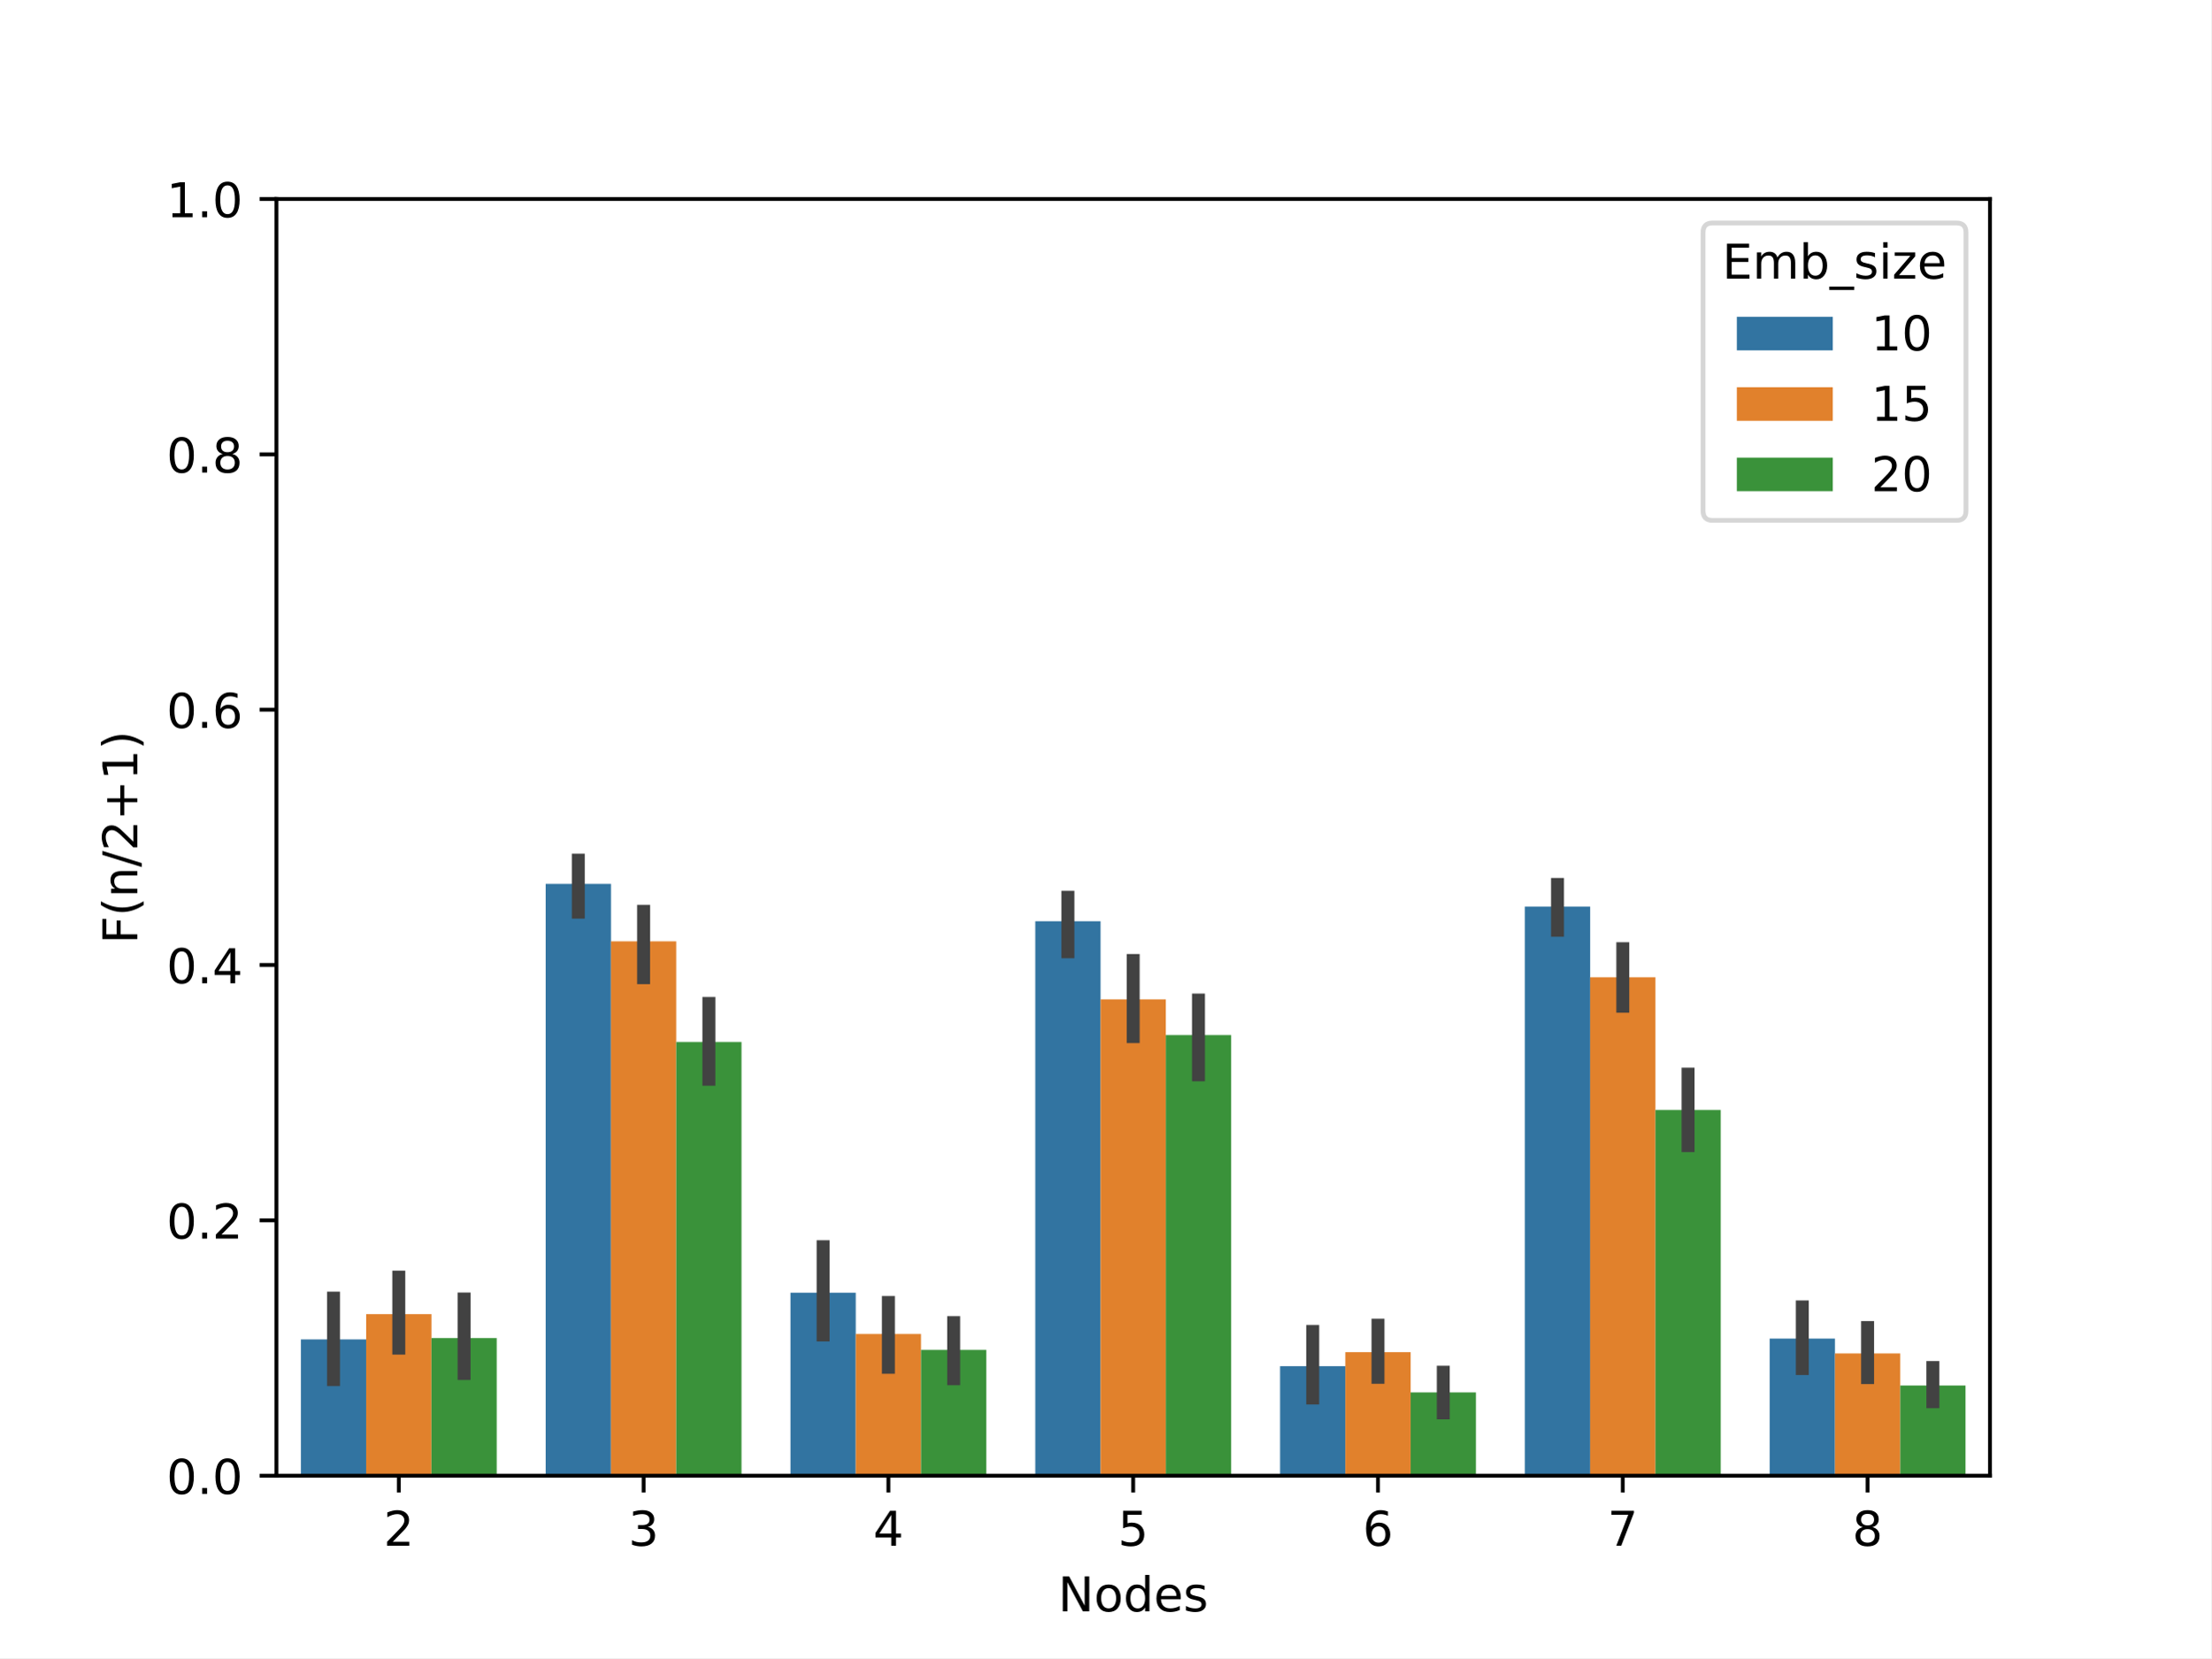
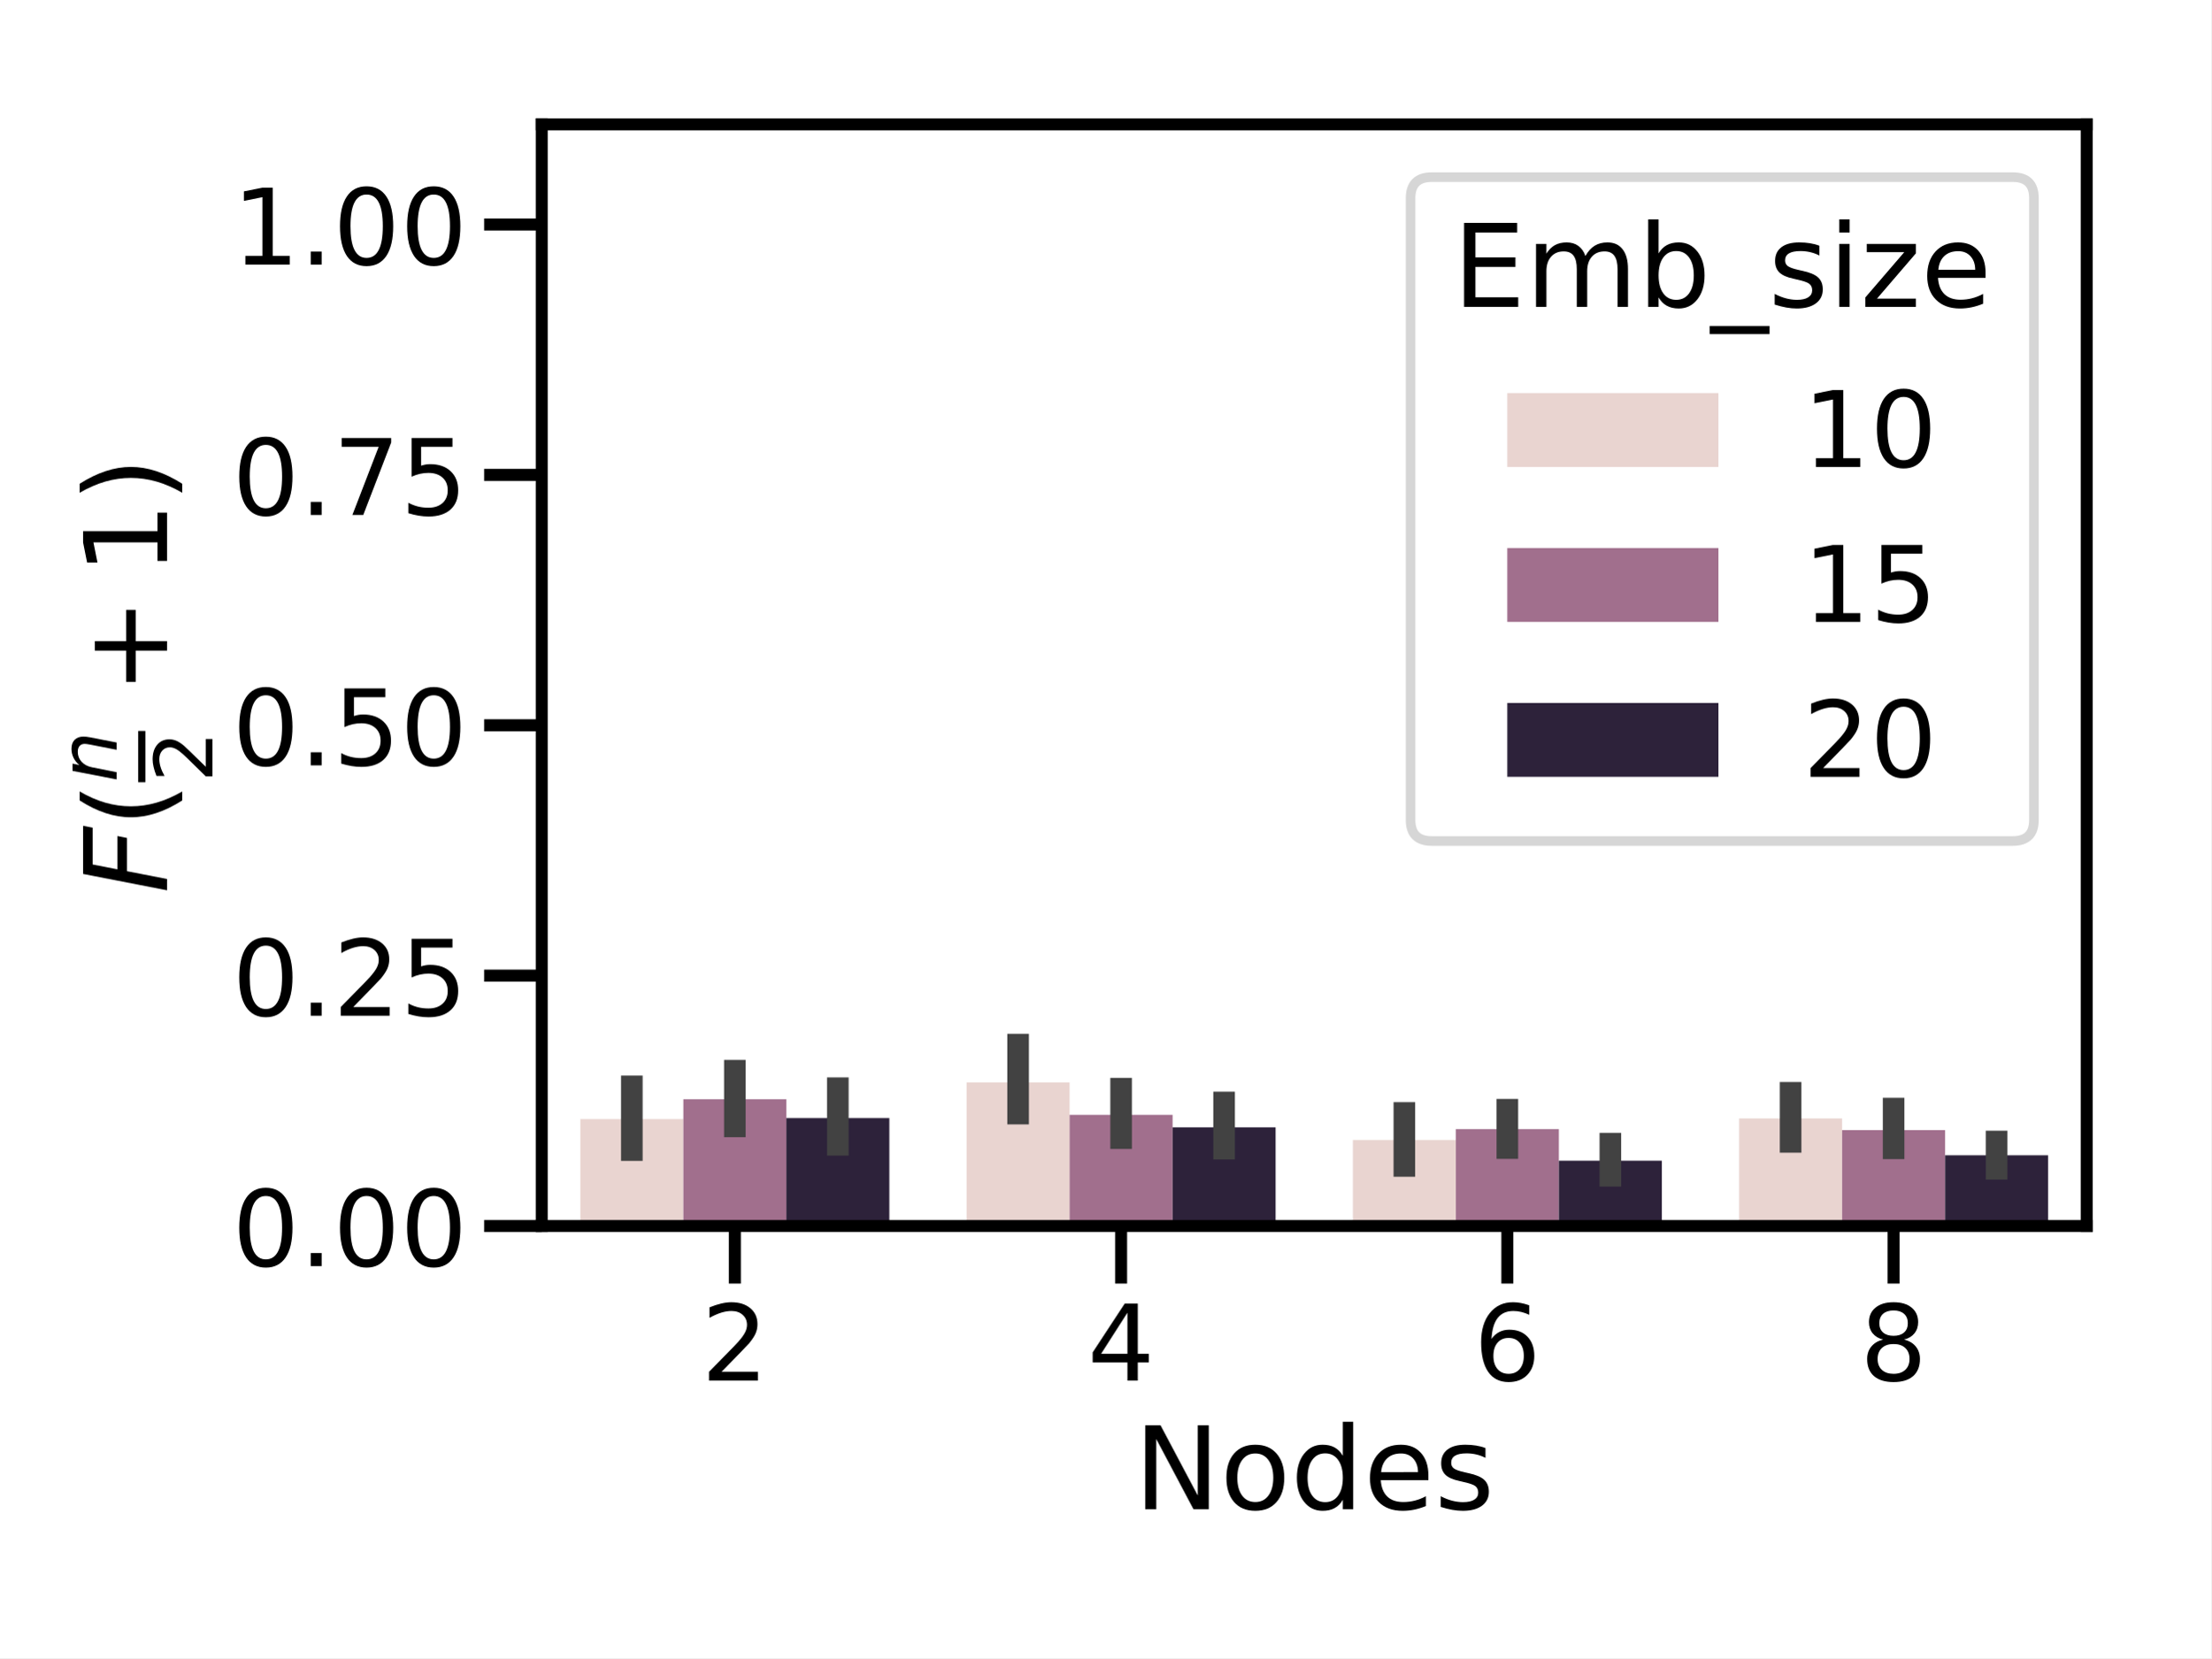
<svg xmlns="http://www.w3.org/2000/svg" xmlns:xlink="http://www.w3.org/1999/xlink" width="460.8pt" height="345.6pt" viewBox="0 0 460.8 345.6" version="1.1">
  <defs>
    <style type="text/css">*{stroke-linejoin: round; stroke-linecap: butt}</style>
  </defs>
  <g id="figure_1">
    <g id="patch_1">
      <path d="M 0 345.6  L 460.8 345.6  L 460.8 0  L 0 0  z " style="fill: #ffffff" />
    </g>
    <g id="axes_1">
      <g id="patch_2">
-         <path d="M 57.6 307.584  L 414.72 307.584  L 414.72 41.472  L 57.6 41.472  z " style="fill: #ffffff" />
+         <path d="M 112.896 255.54  L 434.88 255.54  L 434.88 25.92  L 112.896 25.92  z " style="fill: #ffffff" />
      </g>
      <g id="patch_3">
-         <path d="M 62.702 307.584  L 76.306 307.584  L 76.306 279.175  L 62.702 279.175  z " clip-path="url(#pd09a48f789)" style="fill: #3274a1" />
+         <path d="M 120.946 255.54  L 142.411 255.54  L 142.411 233.255  L 120.946 233.255  z " clip-path="url(#pbd2d0b2884)" style="fill: #e9d4d0" />
      </g>
      <g id="patch_4">
-         <path d="M 113.719 307.584  L 127.323 307.584  L 127.323 184.219  L 113.719 184.219  z " clip-path="url(#pd09a48f789)" style="fill: #3274a1" />
+         <path d="M 201.442 255.54  L 222.907 255.54  L 222.907 225.618  L 201.442 225.618  z " clip-path="url(#pbd2d0b2884)" style="fill: #e9d4d0" />
      </g>
      <g id="patch_5">
-         <path d="M 164.736 307.584  L 178.341 307.584  L 178.341 269.439  L 164.736 269.439  z " clip-path="url(#pd09a48f789)" style="fill: #3274a1" />
+         <path d="M 281.938 255.54  L 303.403 255.54  L 303.403 237.63  L 281.938 237.63  z " clip-path="url(#pbd2d0b2884)" style="fill: #e9d4d0" />
      </g>
      <g id="patch_6">
-         <path d="M 215.753 307.584  L 229.358 307.584  L 229.358 192.016  L 215.753 192.016  z " clip-path="url(#pd09a48f789)" style="fill: #3274a1" />
+         <path d="M 362.434 255.54  L 383.899 255.54  L 383.899 233.116  L 362.434 233.116  z " clip-path="url(#pbd2d0b2884)" style="fill: #e9d4d0" />
      </g>
      <g id="patch_7">
-         <path d="M 266.77 307.584  L 280.375 307.584  L 280.375 284.752  L 266.77 284.752  z " clip-path="url(#pd09a48f789)" style="fill: #3274a1" />
+         <path d="M 142.411 255.54  L 163.877 255.54  L 163.877 229.127  L 142.411 229.127  z " clip-path="url(#pbd2d0b2884)" style="fill: #a16f8d" />
      </g>
      <g id="patch_8">
-         <path d="M 317.787 307.584  L 331.392 307.584  L 331.392 188.959  L 317.787 188.959  z " clip-path="url(#pd09a48f789)" style="fill: #3274a1" />
+         <path d="M 222.907 255.54  L 244.373 255.54  L 244.373 232.362  L 222.907 232.362  z " clip-path="url(#pbd2d0b2884)" style="fill: #a16f8d" />
      </g>
      <g id="patch_9">
-         <path d="M 368.805 307.584  L 382.409 307.584  L 382.409 278.997  L 368.805 278.997  z " clip-path="url(#pd09a48f789)" style="fill: #3274a1" />
+         <path d="M 303.403 255.54  L 324.869 255.54  L 324.869 235.344  L 303.403 235.344  z " clip-path="url(#pbd2d0b2884)" style="fill: #a16f8d" />
      </g>
      <g id="patch_10">
-         <path d="M 76.306 307.584  L 89.911 307.584  L 89.911 273.912  L 76.306 273.912  z " clip-path="url(#pd09a48f789)" style="fill: #e1812c" />
+         <path d="M 383.899 255.54  L 405.365 255.54  L 405.365 235.546  L 383.899 235.546  z " clip-path="url(#pbd2d0b2884)" style="fill: #a16f8d" />
      </g>
      <g id="patch_11">
-         <path d="M 127.323 307.584  L 140.928 307.584  L 140.928 196.197  L 127.323 196.197  z " clip-path="url(#pd09a48f789)" style="fill: #e1812c" />
+         <path d="M 163.877 255.54  L 185.342 255.54  L 185.342 233.038  L 163.877 233.038  z " clip-path="url(#pbd2d0b2884)" style="fill: #2d223a" />
      </g>
      <g id="patch_12">
-         <path d="M 178.341 307.584  L 191.945 307.584  L 191.945 278.037  L 178.341 278.037  z " clip-path="url(#pd09a48f789)" style="fill: #e1812c" />
+         <path d="M 244.373 255.54  L 265.838 255.54  L 265.838 234.967  L 244.373 234.967  z " clip-path="url(#pbd2d0b2884)" style="fill: #2d223a" />
      </g>
      <g id="patch_13">
-         <path d="M 229.358 307.584  L 242.962 307.584  L 242.962 208.311  L 229.358 208.311  z " clip-path="url(#pd09a48f789)" style="fill: #e1812c" />
+         <path d="M 324.869 255.54  L 346.334 255.54  L 346.334 241.92  L 324.869 241.92  z " clip-path="url(#pbd2d0b2884)" style="fill: #2d223a" />
      </g>
      <g id="patch_14">
-         <path d="M 280.375 307.584  L 293.979 307.584  L 293.979 281.838  L 280.375 281.838  z " clip-path="url(#pd09a48f789)" style="fill: #e1812c" />
+         <path d="M 405.365 255.54  L 426.83 255.54  L 426.83 240.794  L 405.365 240.794  z " clip-path="url(#pbd2d0b2884)" style="fill: #2d223a" />
      </g>
      <g id="patch_15">
-         <path d="M 331.392 307.584  L 344.997 307.584  L 344.997 203.694  L 331.392 203.694  z " clip-path="url(#pd09a48f789)" style="fill: #e1812c" />
+         <path d="M 153.144 255.54  L 153.144 255.54  L 153.144 255.54  L 153.144 255.54  z " clip-path="url(#pbd2d0b2884)" style="fill: #e9d4d0" />
      </g>
      <g id="patch_16">
-         <path d="M 382.409 307.584  L 396.014 307.584  L 396.014 282.096  L 382.409 282.096  z " clip-path="url(#pd09a48f789)" style="fill: #e1812c" />
+         <path d="M 153.144 255.54  L 153.144 255.54  L 153.144 255.54  L 153.144 255.54  z " clip-path="url(#pbd2d0b2884)" style="fill: #a16f8d" />
      </g>
      <g id="patch_17">
-         <path d="M 89.911 307.584  L 103.515 307.584  L 103.515 278.898  L 89.911 278.898  z " clip-path="url(#pd09a48f789)" style="fill: #3a923a" />
-       </g>
-       <g id="patch_18">
-         <path d="M 140.928 307.584  L 154.533 307.584  L 154.533 217.19  L 140.928 217.19  z " clip-path="url(#pd09a48f789)" style="fill: #3a923a" />
-       </g>
-       <g id="patch_19">
-         <path d="M 191.945 307.584  L 205.55 307.584  L 205.55 281.358  L 191.945 281.358  z " clip-path="url(#pd09a48f789)" style="fill: #3a923a" />
-       </g>
-       <g id="patch_20">
-         <path d="M 242.962 307.584  L 256.567 307.584  L 256.567 215.744  L 242.962 215.744  z " clip-path="url(#pd09a48f789)" style="fill: #3a923a" />
-       </g>
-       <g id="patch_21">
-         <path d="M 293.979 307.584  L 307.584 307.584  L 307.584 290.221  L 293.979 290.221  z " clip-path="url(#pd09a48f789)" style="fill: #3a923a" />
-       </g>
-       <g id="patch_22">
-         <path d="M 344.997 307.584  L 358.601 307.584  L 358.601 231.355  L 344.997 231.355  z " clip-path="url(#pd09a48f789)" style="fill: #3a923a" />
-       </g>
-       <g id="patch_23">
-         <path d="M 396.014 307.584  L 409.618 307.584  L 409.618 288.786  L 396.014 288.786  z " clip-path="url(#pd09a48f789)" style="fill: #3a923a" />
+         <path d="M 153.144 255.54  L 153.144 255.54  L 153.144 255.54  L 153.144 255.54  z " clip-path="url(#pbd2d0b2884)" style="fill: #2d223a" />
      </g>
      <g id="matplotlib.axis_1">
        <g id="xtick_1">
          <g id="line2d_1">
            <defs>
-               <path id="m3385fdae1e" d="M 0 0  L 0 3.5  " style="stroke: #000000; stroke-width: 0.8" />
-             </defs>
-             <g>
-               <use xlink:href="#m3385fdae1e" x="83.109" y="307.584" style="stroke: #000000; stroke-width: 0.8" />
+               <path id="macadb62f24" d="M 0 0  L 0 12  " style="stroke: #000000; stroke-width: 2.5" />
+             </defs>
+             <g>
+               <use xlink:href="#macadb62f24" x="153.144" y="255.54" style="stroke: #000000; stroke-width: 2.5" />
            </g>
          </g>
          <g id="text_1">
-             <g transform="translate(79.92732 322.1824) scale(0.1 -0.1)">
+             <g transform="translate(146.1453 287.7566) scale(0.22 -0.22)">
              <defs>
                <path id="DejaVuSans-32" d="M 1228 531  L 3431 531  L 3431 0  L 469 0  L 469 531  Q 828 903 1448 1529  Q 2069 2156 2228 2338  Q 2531 2678 2651 2914  Q 2772 3150 2772 3378  Q 2772 3750 2511 3984  Q 2250 4219 1831 4219  Q 1534 4219 1204 4116  Q 875 4013 500 3803  L 500 4441  Q 881 4594 1212 4672  Q 1544 4750 1819 4750  Q 2544 4750 2975 4387  Q 3406 4025 3406 3419  Q 3406 3131 3298 2873  Q 3191 2616 2906 2266  Q 2828 2175 2409 1742  Q 1991 1309 1228 531  z " transform="scale(0.015625)" />
              </defs>
              <use xlink:href="#DejaVuSans-32" />
            </g>
          </g>
        </g>
        <g id="xtick_2">
          <g id="line2d_2">
            <g>
-               <use xlink:href="#m3385fdae1e" x="134.126" y="307.584" style="stroke: #000000; stroke-width: 0.8" />
+               <use xlink:href="#macadb62f24" x="233.64" y="255.54" style="stroke: #000000; stroke-width: 2.5" />
            </g>
          </g>
          <g id="text_2">
-             <g transform="translate(130.9445 322.1824) scale(0.1 -0.1)">
-               <defs>
-                 <path id="DejaVuSans-33" d="M 2597 2516  Q 3050 2419 3304 2112  Q 3559 1806 3559 1356  Q 3559 666 3084 287  Q 2609 -91 1734 -91  Q 1441 -91 1130 -33  Q 819 25 488 141  L 488 750  Q 750 597 1062 519  Q 1375 441 1716 441  Q 2309 441 2620 675  Q 2931 909 2931 1356  Q 2931 1769 2642 2001  Q 2353 2234 1838 2234  L 1294 2234  L 1294 2753  L 1863 2753  Q 2328 2753 2575 2939  Q 2822 3125 2822 3475  Q 2822 3834 2567 4026  Q 2313 4219 1838 4219  Q 1578 4219 1281 4162  Q 984 4106 628 3988  L 628 4550  Q 988 4650 1302 4700  Q 1616 4750 1894 4750  Q 2613 4750 3031 4423  Q 3450 4097 3450 3541  Q 3450 3153 3228 2886  Q 3006 2619 2597 2516  z " transform="scale(0.015625)" />
-               </defs>
-               <use xlink:href="#DejaVuSans-33" />
+             <g transform="translate(226.6413 287.7566) scale(0.22 -0.22)">
+               <defs>
+                 <path id="DejaVuSans-34" d="M 2419 4116  L 825 1625  L 2419 1625  L 2419 4116  z M 2253 4666  L 3047 4666  L 3047 1625  L 3713 1625  L 3713 1100  L 3047 1100  L 3047 0  L 2419 0  L 2419 1100  L 313 1100  L 313 1709  L 2253 4666  z " transform="scale(0.015625)" />
+               </defs>
+               <use xlink:href="#DejaVuSans-34" />
            </g>
          </g>
        </g>
        <g id="xtick_3">
          <g id="line2d_3">
            <g>
-               <use xlink:href="#m3385fdae1e" x="185.143" y="307.584" style="stroke: #000000; stroke-width: 0.8" />
+               <use xlink:href="#macadb62f24" x="314.136" y="255.54" style="stroke: #000000; stroke-width: 2.5" />
            </g>
          </g>
          <g id="text_3">
-             <g transform="translate(181.9616 322.1824) scale(0.1 -0.1)">
-               <defs>
-                 <path id="DejaVuSans-34" d="M 2419 4116  L 825 1625  L 2419 1625  L 2419 4116  z M 2253 4666  L 3047 4666  L 3047 1625  L 3713 1625  L 3713 1100  L 3047 1100  L 3047 0  L 2419 0  L 2419 1100  L 313 1100  L 313 1709  L 2253 4666  z " transform="scale(0.015625)" />
-               </defs>
-               <use xlink:href="#DejaVuSans-34" />
+             <g transform="translate(307.1372 287.7566) scale(0.22 -0.22)">
+               <defs>
+                 <path id="DejaVuSans-36" d="M 2113 2584  Q 1688 2584 1439 2293  Q 1191 2003 1191 1497  Q 1191 994 1439 701  Q 1688 409 2113 409  Q 2538 409 2786 701  Q 3034 994 3034 1497  Q 3034 2003 2786 2293  Q 2538 2584 2113 2584  z M 3366 4563  L 3366 3988  Q 3128 4100 2886 4159  Q 2644 4219 2406 4219  Q 1781 4219 1451 3797  Q 1122 3375 1075 2522  Q 1259 2794 1537 2939  Q 1816 3084 2150 3084  Q 2853 3084 3261 2657  Q 3669 2231 3669 1497  Q 3669 778 3244 343  Q 2819 -91 2113 -91  Q 1303 -91 875 529  Q 447 1150 447 2328  Q 447 3434 972 4092  Q 1497 4750 2381 4750  Q 2619 4750 2861 4703  Q 3103 4656 3366 4563  z " transform="scale(0.015625)" />
+               </defs>
+               <use xlink:href="#DejaVuSans-36" />
            </g>
          </g>
        </g>
        <g id="xtick_4">
          <g id="line2d_4">
            <g>
-               <use xlink:href="#m3385fdae1e" x="236.16" y="307.584" style="stroke: #000000; stroke-width: 0.8" />
+               <use xlink:href="#macadb62f24" x="394.632" y="255.54" style="stroke: #000000; stroke-width: 2.5" />
            </g>
          </g>
          <g id="text_4">
-             <g transform="translate(232.9787 322.1824) scale(0.1 -0.1)">
-               <defs>
-                 <path id="DejaVuSans-35" d="M 691 4666  L 3169 4666  L 3169 4134  L 1269 4134  L 1269 2991  Q 1406 3038 1543 3061  Q 1681 3084 1819 3084  Q 2600 3084 3056 2656  Q 3513 2228 3513 1497  Q 3513 744 3044 326  Q 2575 -91 1722 -91  Q 1428 -91 1123 -41  Q 819 9 494 109  L 494 744  Q 775 591 1075 516  Q 1375 441 1709 441  Q 2250 441 2565 725  Q 2881 1009 2881 1497  Q 2881 1984 2565 2268  Q 2250 2553 1709 2553  Q 1456 2553 1204 2497  Q 953 2441 691 2322  L 691 4666  z " transform="scale(0.015625)" />
-               </defs>
-               <use xlink:href="#DejaVuSans-35" />
-             </g>
-           </g>
-         </g>
-         <g id="xtick_5">
-           <g id="line2d_5">
-             <g>
-               <use xlink:href="#m3385fdae1e" x="287.177" y="307.584" style="stroke: #000000; stroke-width: 0.8" />
-             </g>
-           </g>
-           <g id="text_5">
-             <g transform="translate(283.9959 322.1824) scale(0.1 -0.1)">
-               <defs>
-                 <path id="DejaVuSans-36" d="M 2113 2584  Q 1688 2584 1439 2293  Q 1191 2003 1191 1497  Q 1191 994 1439 701  Q 1688 409 2113 409  Q 2538 409 2786 701  Q 3034 994 3034 1497  Q 3034 2003 2786 2293  Q 2538 2584 2113 2584  z M 3366 4563  L 3366 3988  Q 3128 4100 2886 4159  Q 2644 4219 2406 4219  Q 1781 4219 1451 3797  Q 1122 3375 1075 2522  Q 1259 2794 1537 2939  Q 1816 3084 2150 3084  Q 2853 3084 3261 2657  Q 3669 2231 3669 1497  Q 3669 778 3244 343  Q 2819 -91 2113 -91  Q 1303 -91 875 529  Q 447 1150 447 2328  Q 447 3434 972 4092  Q 1497 4750 2381 4750  Q 2619 4750 2861 4703  Q 3103 4656 3366 4563  z " transform="scale(0.015625)" />
-               </defs>
-               <use xlink:href="#DejaVuSans-36" />
-             </g>
-           </g>
-         </g>
-         <g id="xtick_6">
-           <g id="line2d_6">
-             <g>
-               <use xlink:href="#m3385fdae1e" x="338.194" y="307.584" style="stroke: #000000; stroke-width: 0.8" />
-             </g>
-           </g>
-           <g id="text_6">
-             <g transform="translate(335.013 322.1824) scale(0.1 -0.1)">
-               <defs>
-                 <path id="DejaVuSans-37" d="M 525 4666  L 3525 4666  L 3525 4397  L 1831 0  L 1172 0  L 2766 4134  L 525 4134  L 525 4666  z " transform="scale(0.015625)" />
-               </defs>
-               <use xlink:href="#DejaVuSans-37" />
-             </g>
-           </g>
-         </g>
-         <g id="xtick_7">
-           <g id="line2d_7">
-             <g>
-               <use xlink:href="#m3385fdae1e" x="389.211" y="307.584" style="stroke: #000000; stroke-width: 0.8" />
-             </g>
-           </g>
-           <g id="text_7">
-             <g transform="translate(386.0302 322.1824) scale(0.1 -0.1)">
+             <g transform="translate(387.6332 287.7566) scale(0.22 -0.22)">
              <defs>
                <path id="DejaVuSans-38" d="M 2034 2216  Q 1584 2216 1326 1975  Q 1069 1734 1069 1313  Q 1069 891 1326 650  Q 1584 409 2034 409  Q 2484 409 2743 651  Q 3003 894 3003 1313  Q 3003 1734 2745 1975  Q 2488 2216 2034 2216  z M 1403 2484  Q 997 2584 770 2862  Q 544 3141 544 3541  Q 544 4100 942 4425  Q 1341 4750 2034 4750  Q 2731 4750 3128 4425  Q 3525 4100 3525 3541  Q 3525 3141 3298 2862  Q 3072 2584 2669 2484  Q 3125 2378 3379 2068  Q 3634 1759 3634 1313  Q 3634 634 3220 271  Q 2806 -91 2034 -91  Q 1263 -91 848 271  Q 434 634 434 1313  Q 434 1759 690 2068  Q 947 2378 1403 2484  z M 1172 3481  Q 1172 3119 1398 2916  Q 1625 2713 2034 2713  Q 2441 2713 2670 2916  Q 2900 3119 2900 3481  Q 2900 3844 2670 4047  Q 2441 4250 2034 4250  Q 1625 4250 1398 4047  Q 1172 3844 1172 3481  z " transform="scale(0.015625)" />
              </defs>
              <use xlink:href="#DejaVuSans-38" />
            </g>
          </g>
        </g>
-         <g id="text_8">
-           <g transform="translate(220.5045 335.8606) scale(0.1 -0.1)">
+         <g id="text_5">
+           <g transform="translate(236.3149 314.5681) scale(0.24 -0.24)">
            <defs>
              <path id="DejaVuSans-4e" d="M 628 4666  L 1478 4666  L 3547 763  L 3547 4666  L 4159 4666  L 4159 0  L 3309 0  L 1241 3903  L 1241 0  L 628 0  L 628 4666  z " transform="scale(0.015625)" />
              <path id="DejaVuSans-6f" d="M 1959 3097  Q 1497 3097 1228 2736  Q 959 2375 959 1747  Q 959 1119 1226 758  Q 1494 397 1959 397  Q 2419 397 2687 759  Q 2956 1122 2956 1747  Q 2956 2369 2687 2733  Q 2419 3097 1959 3097  z M 1959 3584  Q 2709 3584 3137 3096  Q 3566 2609 3566 1747  Q 3566 888 3137 398  Q 2709 -91 1959 -91  Q 1206 -91 779 398  Q 353 888 353 1747  Q 353 2609 779 3096  Q 1206 3584 1959 3584  z " transform="scale(0.015625)" />
              <path id="DejaVuSans-64" d="M 2906 2969  L 2906 4863  L 3481 4863  L 3481 0  L 2906 0  L 2906 525  Q 2725 213 2448 61  Q 2172 -91 1784 -91  Q 1150 -91 751 415  Q 353 922 353 1747  Q 353 2572 751 3078  Q 1150 3584 1784 3584  Q 2172 3584 2448 3432  Q 2725 3281 2906 2969  z M 947 1747  Q 947 1113 1208 752  Q 1469 391 1925 391  Q 2381 391 2643 752  Q 2906 1113 2906 1747  Q 2906 2381 2643 2742  Q 2381 3103 1925 3103  Q 1469 3103 1208 2742  Q 947 2381 947 1747  z " transform="scale(0.015625)" />
              <path id="DejaVuSans-65" d="M 3597 1894  L 3597 1613  L 953 1613  Q 991 1019 1311 708  Q 1631 397 2203 397  Q 2534 397 2845 478  Q 3156 559 3463 722  L 3463 178  Q 3153 47 2828 -22  Q 2503 -91 2169 -91  Q 1331 -91 842 396  Q 353 884 353 1716  Q 353 2575 817 3079  Q 1281 3584 2069 3584  Q 2775 3584 3186 3129  Q 3597 2675 3597 1894  z M 3022 2063  Q 3016 2534 2758 2815  Q 2500 3097 2075 3097  Q 1594 3097 1305 2825  Q 1016 2553 972 2059  L 3022 2063  z " transform="scale(0.015625)" />
              <path id="DejaVuSans-73" d="M 2834 3397  L 2834 2853  Q 2591 2978 2328 3040  Q 2066 3103 1784 3103  Q 1356 3103 1142 2972  Q 928 2841 928 2578  Q 928 2378 1081 2264  Q 1234 2150 1697 2047  L 1894 2003  Q 2506 1872 2764 1633  Q 3022 1394 3022 966  Q 3022 478 2636 193  Q 2250 -91 1575 -91  Q 1294 -91 989 -36  Q 684 19 347 128  L 347 722  Q 666 556 975 473  Q 1284 391 1588 391  Q 1994 391 2212 530  Q 2431 669 2431 922  Q 2431 1156 2273 1281  Q 2116 1406 1581 1522  L 1381 1569  Q 847 1681 609 1914  Q 372 2147 372 2553  Q 372 3047 722 3315  Q 1072 3584 1716 3584  Q 2034 3584 2315 3537  Q 2597 3491 2834 3397  z " transform="scale(0.015625)" />
            </defs>
            <use xlink:href="#DejaVuSans-4e" />
            <use xlink:href="#DejaVuSans-6f" x="74.805" />
            <use xlink:href="#DejaVuSans-64" x="135.986" />
            <use xlink:href="#DejaVuSans-65" x="199.463" />
            <use xlink:href="#DejaVuSans-73" x="260.986" />
          </g>
        </g>
      </g>
      <g id="matplotlib.axis_2">
        <g id="ytick_1">
-           <g id="line2d_8">
-             <defs>
-               <path id="ma600d9e374" d="M 0 0  L -3.5 0  " style="stroke: #000000; stroke-width: 0.8" />
-             </defs>
-             <g>
-               <use xlink:href="#ma600d9e374" x="57.6" y="307.584" style="stroke: #000000; stroke-width: 0.8" />
-             </g>
-           </g>
-           <g id="text_9">
-             <g transform="translate(34.69687 311.3832) scale(0.1 -0.1)">
+           <g id="line2d_5">
+             <defs>
+               <path id="mbd1f834859" d="M 0 0  L -12 0  " style="stroke: #000000; stroke-width: 2.5" />
+             </defs>
+             <g>
+               <use xlink:href="#mbd1f834859" x="112.896" y="255.54" style="stroke: #000000; stroke-width: 2.5" />
+             </g>
+           </g>
+           <g id="text_6">
+             <g transform="translate(48.41163 263.8983) scale(0.22 -0.22)">
              <defs>
                <path id="DejaVuSans-30" d="M 2034 4250  Q 1547 4250 1301 3770  Q 1056 3291 1056 2328  Q 1056 1369 1301 889  Q 1547 409 2034 409  Q 2525 409 2770 889  Q 3016 1369 3016 2328  Q 3016 3291 2770 3770  Q 2525 4250 2034 4250  z M 2034 4750  Q 2819 4750 3233 4129  Q 3647 3509 3647 2328  Q 3647 1150 3233 529  Q 2819 -91 2034 -91  Q 1250 -91 836 529  Q 422 1150 422 2328  Q 422 3509 836 4129  Q 1250 4750 2034 4750  z " transform="scale(0.015625)" />
                <path id="DejaVuSans-2e" d="M 684 794  L 1344 794  L 1344 0  L 684 0  L 684 794  z " transform="scale(0.015625)" />
              </defs>
              <use xlink:href="#DejaVuSans-30" />
              <use xlink:href="#DejaVuSans-2e" x="63.623" />
              <use xlink:href="#DejaVuSans-30" x="95.41" />
+               <use xlink:href="#DejaVuSans-30" x="159.033" />
            </g>
          </g>
        </g>
        <g id="ytick_2">
+           <g id="line2d_6">
+             <g>
+               <use xlink:href="#mbd1f834859" x="112.896" y="203.354" style="stroke: #000000; stroke-width: 2.5" />
+             </g>
+           </g>
+           <g id="text_7">
+             <g transform="translate(48.41163 211.7119) scale(0.22 -0.22)">
+               <defs>
+                 <path id="DejaVuSans-35" d="M 691 4666  L 3169 4666  L 3169 4134  L 1269 4134  L 1269 2991  Q 1406 3038 1543 3061  Q 1681 3084 1819 3084  Q 2600 3084 3056 2656  Q 3513 2228 3513 1497  Q 3513 744 3044 326  Q 2575 -91 1722 -91  Q 1428 -91 1123 -41  Q 819 9 494 109  L 494 744  Q 775 591 1075 516  Q 1375 441 1709 441  Q 2250 441 2565 725  Q 2881 1009 2881 1497  Q 2881 1984 2565 2268  Q 2250 2553 1709 2553  Q 1456 2553 1204 2497  Q 953 2441 691 2322  L 691 4666  z " transform="scale(0.015625)" />
+               </defs>
+               <use xlink:href="#DejaVuSans-30" />
+               <use xlink:href="#DejaVuSans-2e" x="63.623" />
+               <use xlink:href="#DejaVuSans-32" x="95.41" />
+               <use xlink:href="#DejaVuSans-35" x="159.033" />
+             </g>
+           </g>
+         </g>
+         <g id="ytick_3">
+           <g id="line2d_7">
+             <g>
+               <use xlink:href="#mbd1f834859" x="112.896" y="151.167" style="stroke: #000000; stroke-width: 2.5" />
+             </g>
+           </g>
+           <g id="text_8">
+             <g transform="translate(48.41163 159.5256) scale(0.22 -0.22)">
+               <use xlink:href="#DejaVuSans-30" />
+               <use xlink:href="#DejaVuSans-2e" x="63.623" />
+               <use xlink:href="#DejaVuSans-35" x="95.41" />
+               <use xlink:href="#DejaVuSans-30" x="159.033" />
+             </g>
+           </g>
+         </g>
+         <g id="ytick_4">
+           <g id="line2d_8">
+             <g>
+               <use xlink:href="#mbd1f834859" x="112.896" y="98.981" style="stroke: #000000; stroke-width: 2.5" />
+             </g>
+           </g>
+           <g id="text_9">
+             <g transform="translate(48.41163 107.3392) scale(0.22 -0.22)">
+               <defs>
+                 <path id="DejaVuSans-37" d="M 525 4666  L 3525 4666  L 3525 4397  L 1831 0  L 1172 0  L 2766 4134  L 525 4134  L 525 4666  z " transform="scale(0.015625)" />
+               </defs>
+               <use xlink:href="#DejaVuSans-30" />
+               <use xlink:href="#DejaVuSans-2e" x="63.623" />
+               <use xlink:href="#DejaVuSans-37" x="95.41" />
+               <use xlink:href="#DejaVuSans-35" x="159.033" />
+             </g>
+           </g>
+         </g>
+         <g id="ytick_5">
          <g id="line2d_9">
            <g>
-               <use xlink:href="#ma600d9e374" x="57.6" y="254.362" style="stroke: #000000; stroke-width: 0.8" />
+               <use xlink:href="#mbd1f834859" x="112.896" y="46.795" style="stroke: #000000; stroke-width: 2.5" />
            </g>
          </g>
          <g id="text_10">
-             <g transform="translate(34.69687 258.1608) scale(0.1 -0.1)">
-               <use xlink:href="#DejaVuSans-30" />
-               <use xlink:href="#DejaVuSans-2e" x="63.623" />
-               <use xlink:href="#DejaVuSans-32" x="95.41" />
-             </g>
-           </g>
-         </g>
-         <g id="ytick_3">
-           <g id="line2d_10">
-             <g>
-               <use xlink:href="#ma600d9e374" x="57.6" y="201.139" style="stroke: #000000; stroke-width: 0.8" />
-             </g>
-           </g>
-           <g id="text_11">
-             <g transform="translate(34.69687 204.9384) scale(0.1 -0.1)">
-               <use xlink:href="#DejaVuSans-30" />
-               <use xlink:href="#DejaVuSans-2e" x="63.623" />
-               <use xlink:href="#DejaVuSans-34" x="95.41" />
-             </g>
-           </g>
-         </g>
-         <g id="ytick_4">
-           <g id="line2d_11">
-             <g>
-               <use xlink:href="#ma600d9e374" x="57.6" y="147.917" style="stroke: #000000; stroke-width: 0.8" />
-             </g>
-           </g>
-           <g id="text_12">
-             <g transform="translate(34.69687 151.716) scale(0.1 -0.1)">
-               <use xlink:href="#DejaVuSans-30" />
-               <use xlink:href="#DejaVuSans-2e" x="63.623" />
-               <use xlink:href="#DejaVuSans-36" x="95.41" />
-             </g>
-           </g>
-         </g>
-         <g id="ytick_5">
-           <g id="line2d_12">
-             <g>
-               <use xlink:href="#ma600d9e374" x="57.6" y="94.694" style="stroke: #000000; stroke-width: 0.8" />
-             </g>
-           </g>
-           <g id="text_13">
-             <g transform="translate(34.69687 98.49362) scale(0.1 -0.1)">
-               <use xlink:href="#DejaVuSans-30" />
-               <use xlink:href="#DejaVuSans-2e" x="63.623" />
-               <use xlink:href="#DejaVuSans-38" x="95.41" />
-             </g>
-           </g>
-         </g>
-         <g id="ytick_6">
-           <g id="line2d_13">
-             <g>
-               <use xlink:href="#ma600d9e374" x="57.6" y="41.472" style="stroke: #000000; stroke-width: 0.8" />
-             </g>
-           </g>
-           <g id="text_14">
-             <g transform="translate(34.69687 45.27122) scale(0.1 -0.1)">
+             <g transform="translate(48.41163 55.15283) scale(0.22 -0.22)">
              <defs>
                <path id="DejaVuSans-31" d="M 794 531  L 1825 531  L 1825 4091  L 703 3866  L 703 4441  L 1819 4666  L 2450 4666  L 2450 531  L 3481 531  L 3481 0  L 794 0  L 794 531  z " transform="scale(0.015625)" />
              </defs>
              <use xlink:href="#DejaVuSans-31" />
              <use xlink:href="#DejaVuSans-2e" x="63.623" />
              <use xlink:href="#DejaVuSans-30" x="95.41" />
-             </g>
-           </g>
-         </g>
-         <g id="text_15">
-           <g transform="translate(28.61719 196.7108) rotate(-90) scale(0.1 -0.1)">
-             <defs>
-               <path id="DejaVuSans-46" d="M 628 4666  L 3309 4666  L 3309 4134  L 1259 4134  L 1259 2759  L 3109 2759  L 3109 2228  L 1259 2228  L 1259 0  L 628 0  L 628 4666  z " transform="scale(0.015625)" />
+               <use xlink:href="#DejaVuSans-30" x="159.033" />
+             </g>
+           </g>
+         </g>
+         <g id="text_11">
+           <g transform="translate(34.81162 186.21) rotate(-90) scale(0.24 -0.24)">
+             <defs>
+               <path id="DejaVuSans-Oblique-46" d="M 1081 4666  L 3756 4666  L 3653 4134  L 1606 4134  L 1338 2759  L 3188 2759  L 3084 2228  L 1234 2228  L 800 0  L 172 0  L 1081 4666  z " transform="scale(0.015625)" />
              <path id="DejaVuSans-28" d="M 1984 4856  Q 1566 4138 1362 3434  Q 1159 2731 1159 2009  Q 1159 1288 1364 580  Q 1569 -128 1984 -844  L 1484 -844  Q 1016 -109 783 600  Q 550 1309 550 2009  Q 550 2706 781 3412  Q 1013 4119 1484 4856  L 1984 4856  z " transform="scale(0.015625)" />
-               <path id="DejaVuSans-6e" d="M 3513 2113  L 3513 0  L 2938 0  L 2938 2094  Q 2938 2591 2744 2837  Q 2550 3084 2163 3084  Q 1697 3084 1428 2787  Q 1159 2491 1159 1978  L 1159 0  L 581 0  L 581 3500  L 1159 3500  L 1159 2956  Q 1366 3272 1645 3428  Q 1925 3584 2291 3584  Q 2894 3584 3203 3211  Q 3513 2838 3513 2113  z " transform="scale(0.015625)" />
-               <path id="DejaVuSans-2f" d="M 1625 4666  L 2156 4666  L 531 -594  L 0 -594  L 1625 4666  z " transform="scale(0.015625)" />
+               <path id="DejaVuSans-Oblique-6e" d="M 3566 2113  L 3156 0  L 2578 0  L 2988 2091  Q 3016 2238 3031 2350  Q 3047 2463 3047 2528  Q 3047 2791 2881 2937  Q 2716 3084 2419 3084  Q 1956 3084 1622 2776  Q 1288 2469 1184 1941  L 800 0  L 225 0  L 903 3500  L 1478 3500  L 1363 2950  Q 1603 3253 1940 3418  Q 2278 3584 2650 3584  Q 3113 3584 3367 3334  Q 3622 3084 3622 2631  Q 3622 2519 3608 2391  Q 3594 2263 3566 2113  z " transform="scale(0.015625)" />
              <path id="DejaVuSans-2b" d="M 2944 4013  L 2944 2272  L 4684 2272  L 4684 1741  L 2944 1741  L 2944 0  L 2419 0  L 2419 1741  L 678 1741  L 678 2272  L 2419 2272  L 2419 4013  L 2944 4013  z " transform="scale(0.015625)" />
              <path id="DejaVuSans-29" d="M 513 4856  L 1013 4856  Q 1481 4119 1714 3412  Q 1947 2706 1947 2009  Q 1947 1309 1714 600  Q 1481 -109 1013 -844  L 513 -844  Q 928 -128 1133 580  Q 1338 1288 1338 2009  Q 1338 2731 1133 3434  Q 928 4138 513 4856  z " transform="scale(0.015625)" />
            </defs>
-             <use xlink:href="#DejaVuSans-46" />
-             <use xlink:href="#DejaVuSans-28" x="57.52" />
-             <use xlink:href="#DejaVuSans-6e" x="96.533" />
-             <use xlink:href="#DejaVuSans-2f" x="159.912" />
-             <use xlink:href="#DejaVuSans-32" x="193.604" />
-             <use xlink:href="#DejaVuSans-2b" x="257.227" />
-             <use xlink:href="#DejaVuSans-31" x="341.016" />
-             <use xlink:href="#DejaVuSans-29" x="404.639" />
-           </g>
-         </g>
+             <use xlink:href="#DejaVuSans-Oblique-46" transform="translate(0 0.003125)" />
+             <use xlink:href="#DejaVuSans-28" transform="translate(57.51953 0.003125)" />
+             <use xlink:href="#DejaVuSans-Oblique-6e" transform="translate(96.5332 43.8) scale(0.7)" />
+             <use xlink:href="#DejaVuSans-32" transform="translate(96.5332 -39.40313) scale(0.7)" />
+             <use xlink:href="#DejaVuSans-2b" transform="translate(173.0518 0.003125)" />
+             <use xlink:href="#DejaVuSans-31" transform="translate(276.3232 0.003125)" />
+             <use xlink:href="#DejaVuSans-29" transform="translate(339.9463 0.003125)" />
+             <path d="M 96.533 18.8  L 96.533 25.05  L 141.069 25.05  L 141.069 18.8  L 96.533 18.8  z " />
+           </g>
+         </g>
+       </g>
+       <g id="line2d_10">
+         <path d="M 131.678 239.717  L 131.678 226.427  " clip-path="url(#pbd2d0b2884)" style="fill: none; stroke: #424242; stroke-width: 4.5; stroke-linecap: square" />
+       </g>
+       <g id="line2d_11">
+         <path d="M 212.174 232.103  L 212.174 217.745  " clip-path="url(#pbd2d0b2884)" style="fill: none; stroke: #424242; stroke-width: 4.5; stroke-linecap: square" />
+       </g>
+       <g id="line2d_12">
+         <path d="M 292.67 243.024  L 292.67 231.975  " clip-path="url(#pbd2d0b2884)" style="fill: none; stroke: #424242; stroke-width: 4.5; stroke-linecap: square" />
+       </g>
+       <g id="line2d_13">
+         <path d="M 373.166 238.009  L 373.166 227.766  " clip-path="url(#pbd2d0b2884)" style="fill: none; stroke: #424242; stroke-width: 4.5; stroke-linecap: square" />
      </g>
      <g id="line2d_14">
-         <path d="M 69.504 287.554  L 69.504 270.572  " clip-path="url(#pd09a48f789)" style="fill: none; stroke: #424242; stroke-width: 2.7; stroke-linecap: square" />
+         <path d="M 153.144 234.773  L 153.144 223.162  " clip-path="url(#pbd2d0b2884)" style="fill: none; stroke: #424242; stroke-width: 4.5; stroke-linecap: square" />
      </g>
      <g id="line2d_15">
-         <path d="M 120.521 190.122  L 120.521 179.281  " clip-path="url(#pd09a48f789)" style="fill: none; stroke: #424242; stroke-width: 2.7; stroke-linecap: square" />
+         <path d="M 233.64 237.236  L 233.64 226.91  " clip-path="url(#pbd2d0b2884)" style="fill: none; stroke: #424242; stroke-width: 4.5; stroke-linecap: square" />
      </g>
      <g id="line2d_16">
-         <path d="M 171.538 278.248  L 171.538 259.851  " clip-path="url(#pd09a48f789)" style="fill: none; stroke: #424242; stroke-width: 2.7; stroke-linecap: square" />
+         <path d="M 314.136 239.293  L 314.136 231.293  " clip-path="url(#pbd2d0b2884)" style="fill: none; stroke: #424242; stroke-width: 4.5; stroke-linecap: square" />
      </g>
      <g id="line2d_17">
-         <path d="M 222.555 198.377  L 222.555 187.017  " clip-path="url(#pd09a48f789)" style="fill: none; stroke: #424242; stroke-width: 2.7; stroke-linecap: square" />
+         <path d="M 394.632 239.346  L 394.632 231.06  " clip-path="url(#pbd2d0b2884)" style="fill: none; stroke: #424242; stroke-width: 4.5; stroke-linecap: square" />
      </g>
      <g id="line2d_18">
-         <path d="M 273.573 291.392  L 273.573 277.528  " clip-path="url(#pd09a48f789)" style="fill: none; stroke: #424242; stroke-width: 2.7; stroke-linecap: square" />
+         <path d="M 174.61 238.602  L 174.61 226.812  " clip-path="url(#pbd2d0b2884)" style="fill: none; stroke: #424242; stroke-width: 4.5; stroke-linecap: square" />
      </g>
      <g id="line2d_19">
-         <path d="M 324.59 193.898  L 324.59 184.344  " clip-path="url(#pd09a48f789)" style="fill: none; stroke: #424242; stroke-width: 2.7; stroke-linecap: square" />
+         <path d="M 255.106 239.415  L 255.106 229.785  " clip-path="url(#pbd2d0b2884)" style="fill: none; stroke: #424242; stroke-width: 4.5; stroke-linecap: square" />
      </g>
      <g id="line2d_20">
-         <path d="M 375.607 285.241  L 375.607 272.399  " clip-path="url(#pd09a48f789)" style="fill: none; stroke: #424242; stroke-width: 2.7; stroke-linecap: square" />
+         <path d="M 335.602 245.07  L 335.602 238.383  " clip-path="url(#pbd2d0b2884)" style="fill: none; stroke: #424242; stroke-width: 4.5; stroke-linecap: square" />
      </g>
      <g id="line2d_21">
-         <path d="M 83.109 280.99  L 83.109 266.194  " clip-path="url(#pd09a48f789)" style="fill: none; stroke: #424242; stroke-width: 2.7; stroke-linecap: square" />
-       </g>
-       <g id="line2d_22">
-         <path d="M 134.126 203.778  L 134.126 189.961  " clip-path="url(#pd09a48f789)" style="fill: none; stroke: #424242; stroke-width: 2.7; stroke-linecap: square" />
-       </g>
-       <g id="line2d_23">
-         <path d="M 185.143 284.98  L 185.143 271.474  " clip-path="url(#pd09a48f789)" style="fill: none; stroke: #424242; stroke-width: 2.7; stroke-linecap: square" />
-       </g>
-       <g id="line2d_24">
-         <path d="M 236.16 216.062  L 236.16 200.196  " clip-path="url(#pd09a48f789)" style="fill: none; stroke: #424242; stroke-width: 2.7; stroke-linecap: square" />
-       </g>
-       <g id="line2d_25">
-         <path d="M 287.177 287.068  L 287.177 276.214  " clip-path="url(#pd09a48f789)" style="fill: none; stroke: #424242; stroke-width: 2.7; stroke-linecap: square" />
-       </g>
-       <g id="line2d_26">
-         <path d="M 338.194 209.728  L 338.194 197.739  " clip-path="url(#pd09a48f789)" style="fill: none; stroke: #424242; stroke-width: 2.7; stroke-linecap: square" />
-       </g>
-       <g id="line2d_27">
-         <path d="M 389.211 287.139  L 389.211 276.705  " clip-path="url(#pd09a48f789)" style="fill: none; stroke: #424242; stroke-width: 2.7; stroke-linecap: square" />
-       </g>
-       <g id="line2d_28">
-         <path d="M 96.713 286.269  L 96.713 270.75  " clip-path="url(#pd09a48f789)" style="fill: none; stroke: #424242; stroke-width: 2.7; stroke-linecap: square" />
-       </g>
-       <g id="line2d_29">
-         <path d="M 147.73 224.951  L 147.73 209.149  " clip-path="url(#pd09a48f789)" style="fill: none; stroke: #424242; stroke-width: 2.7; stroke-linecap: square" />
-       </g>
-       <g id="line2d_30">
-         <path d="M 198.747 287.364  L 198.747 275.684  " clip-path="url(#pd09a48f789)" style="fill: none; stroke: #424242; stroke-width: 2.7; stroke-linecap: square" />
-       </g>
-       <g id="line2d_31">
-         <path d="M 249.765 224.03  L 249.765 208.443  " clip-path="url(#pd09a48f789)" style="fill: none; stroke: #424242; stroke-width: 2.7; stroke-linecap: square" />
-       </g>
-       <g id="line2d_32">
-         <path d="M 300.782 294.488  L 300.782 286.014  " clip-path="url(#pd09a48f789)" style="fill: none; stroke: #424242; stroke-width: 2.7; stroke-linecap: square" />
-       </g>
-       <g id="line2d_33">
-         <path d="M 351.799 238.787  L 351.799 223.881  " clip-path="url(#pd09a48f789)" style="fill: none; stroke: #424242; stroke-width: 2.7; stroke-linecap: square" />
-       </g>
-       <g id="line2d_34">
-         <path d="M 402.816 292.162  L 402.816 285.037  " clip-path="url(#pd09a48f789)" style="fill: none; stroke: #424242; stroke-width: 2.7; stroke-linecap: square" />
-       </g>
-       <g id="patch_24">
-         <path d="M 57.6 307.584  L 57.6 41.472  " style="fill: none; stroke: #000000; stroke-width: 0.8; stroke-linejoin: miter; stroke-linecap: square" />
-       </g>
-       <g id="patch_25">
-         <path d="M 414.72 307.584  L 414.72 41.472  " style="fill: none; stroke: #000000; stroke-width: 0.8; stroke-linejoin: miter; stroke-linecap: square" />
-       </g>
-       <g id="patch_26">
-         <path d="M 57.6 307.584  L 414.72 307.584  " style="fill: none; stroke: #000000; stroke-width: 0.8; stroke-linejoin: miter; stroke-linecap: square" />
-       </g>
-       <g id="patch_27">
-         <path d="M 57.6 41.472  L 414.72 41.472  " style="fill: none; stroke: #000000; stroke-width: 0.8; stroke-linejoin: miter; stroke-linecap: square" />
+         <path d="M 416.098 243.613  L 416.098 237.921  " clip-path="url(#pbd2d0b2884)" style="fill: none; stroke: #424242; stroke-width: 4.5; stroke-linecap: square" />
+       </g>
+       <g id="patch_18">
+         <path d="M 112.896 255.54  L 112.896 25.92  " style="fill: none; stroke: #000000; stroke-width: 2.5; stroke-linejoin: miter; stroke-linecap: square" />
+       </g>
+       <g id="patch_19">
+         <path d="M 434.88 255.54  L 434.88 25.92  " style="fill: none; stroke: #000000; stroke-width: 2.5; stroke-linejoin: miter; stroke-linecap: square" />
+       </g>
+       <g id="patch_20">
+         <path d="M 112.896 255.54  L 434.88 255.54  " style="fill: none; stroke: #000000; stroke-width: 2.5; stroke-linejoin: miter; stroke-linecap: square" />
+       </g>
+       <g id="patch_21">
+         <path d="M 112.896 25.92  L 434.88 25.92  " style="fill: none; stroke: #000000; stroke-width: 2.5; stroke-linejoin: miter; stroke-linecap: square" />
      </g>
      <g id="legend_1">
-         <g id="patch_28">
-           <path d="M 356.923 108.463  L 407.72 108.463  Q 409.72 108.463 409.72 106.463  L 409.72 48.472  Q 409.72 46.472 407.72 46.472  L 356.923 46.472  Q 354.923 46.472 354.923 48.472  L 354.923 106.463  Q 354.923 108.463 356.923 108.463  z " style="fill: #ffffff; opacity: 0.8; stroke: #cccccc; stroke-linejoin: miter" />
-         </g>
-         <g id="text_16">
-           <g transform="translate(358.9231 58.07044) scale(0.1 -0.1)">
+         <g id="patch_22">
+           <path d="M 298.368 175.291  L 419.48 175.291  Q 423.88 175.291 423.88 170.891  L 423.88 41.32  Q 423.88 36.92 419.48 36.92  L 298.368 36.92  Q 293.967 36.92 293.967 41.32  L 293.967 170.891  Q 293.967 175.291 298.368 175.291  z " style="fill: #ffffff; opacity: 0.8; stroke: #cccccc; stroke-width: 2; stroke-linejoin: miter" />
+         </g>
+         <g id="text_12">
+           <g transform="translate(302.7675 63.95625) scale(0.24 -0.24)">
            <defs>
              <path id="DejaVuSans-45" d="M 628 4666  L 3578 4666  L 3578 4134  L 1259 4134  L 1259 2753  L 3481 2753  L 3481 2222  L 1259 2222  L 1259 531  L 3634 531  L 3634 0  L 628 0  L 628 4666  z " transform="scale(0.015625)" />
              <path id="DejaVuSans-6d" d="M 3328 2828  Q 3544 3216 3844 3400  Q 4144 3584 4550 3584  Q 5097 3584 5394 3201  Q 5691 2819 5691 2113  L 5691 0  L 5113 0  L 5113 2094  Q 5113 2597 4934 2840  Q 4756 3084 4391 3084  Q 3944 3084 3684 2787  Q 3425 2491 3425 1978  L 3425 0  L 2847 0  L 2847 2094  Q 2847 2600 2669 2842  Q 2491 3084 2119 3084  Q 1678 3084 1418 2786  Q 1159 2488 1159 1978  L 1159 0  L 581 0  L 581 3500  L 1159 3500  L 1159 2956  Q 1356 3278 1631 3431  Q 1906 3584 2284 3584  Q 2666 3584 2933 3390  Q 3200 3197 3328 2828  z " transform="scale(0.015625)" />
              <path id="DejaVuSans-62" d="M 3116 1747  Q 3116 2381 2855 2742  Q 2594 3103 2138 3103  Q 1681 3103 1420 2742  Q 1159 2381 1159 1747  Q 1159 1113 1420 752  Q 1681 391 2138 391  Q 2594 391 2855 752  Q 3116 1113 3116 1747  z M 1159 2969  Q 1341 3281 1617 3432  Q 1894 3584 2278 3584  Q 2916 3584 3314 3078  Q 3713 2572 3713 1747  Q 3713 922 3314 415  Q 2916 -91 2278 -91  Q 1894 -91 1617 61  Q 1341 213 1159 525  L 1159 0  L 581 0  L 581 4863  L 1159 4863  L 1159 2969  z " transform="scale(0.015625)" />
              <path id="DejaVuSans-5f" d="M 3263 -1063  L 3263 -1509  L -63 -1509  L -63 -1063  L 3263 -1063  z " transform="scale(0.015625)" />
              <path id="DejaVuSans-69" d="M 603 3500  L 1178 3500  L 1178 0  L 603 0  L 603 3500  z M 603 4863  L 1178 4863  L 1178 4134  L 603 4134  L 603 4863  z " transform="scale(0.015625)" />
              <path id="DejaVuSans-7a" d="M 353 3500  L 3084 3500  L 3084 2975  L 922 459  L 3084 459  L 3084 0  L 275 0  L 275 525  L 2438 3041  L 353 3041  L 353 3500  z " transform="scale(0.015625)" />
            </defs>
            <use xlink:href="#DejaVuSans-45" />
            <use xlink:href="#DejaVuSans-6d" x="63.184" />
            <use xlink:href="#DejaVuSans-62" x="160.596" />
            <use xlink:href="#DejaVuSans-5f" x="224.072" />
            <use xlink:href="#DejaVuSans-73" x="274.072" />
            <use xlink:href="#DejaVuSans-69" x="326.172" />
            <use xlink:href="#DejaVuSans-7a" x="353.955" />
            <use xlink:href="#DejaVuSans-65" x="406.445" />
          </g>
        </g>
-         <g id="patch_29">
-           <path d="M 361.959 73.027  L 381.959 73.027  L 381.959 66.027  L 361.959 66.027  z " style="fill: #3274a1" />
-         </g>
-         <g id="text_17">
-           <g transform="translate(389.9591 73.02669) scale(0.1 -0.1)">
+         <g id="patch_23">
+           <path d="M 314.126 97.332  L 358.126 97.332  L 358.126 81.932  L 314.126 81.932  z " style="fill: #e9d4d0" />
+         </g>
+         <g id="text_13">
+           <g transform="translate(375.7262 97.33156) scale(0.22 -0.22)">
            <use xlink:href="#DejaVuSans-31" />
            <use xlink:href="#DejaVuSans-30" x="63.623" />
          </g>
        </g>
-         <g id="patch_30">
-           <path d="M 361.959 87.705  L 381.959 87.705  L 381.959 80.705  L 361.959 80.705  z " style="fill: #e1812c" />
-         </g>
-         <g id="text_18">
-           <g transform="translate(389.9591 87.70481) scale(0.1 -0.1)">
+         <g id="patch_24">
+           <path d="M 314.126 129.623  L 358.126 129.623  L 358.126 114.223  L 314.126 114.223  z " style="fill: #a16f8d" />
+         </g>
+         <g id="text_14">
+           <g transform="translate(375.7262 129.6234) scale(0.22 -0.22)">
            <use xlink:href="#DejaVuSans-31" />
            <use xlink:href="#DejaVuSans-35" x="63.623" />
          </g>
        </g>
-         <g id="patch_31">
-           <path d="M 361.959 102.383  L 381.959 102.383  L 381.959 95.383  L 361.959 95.383  z " style="fill: #3a923a" />
-         </g>
-         <g id="text_19">
-           <g transform="translate(389.9591 102.3829) scale(0.1 -0.1)">
+         <g id="patch_25">
+           <path d="M 314.126 161.915  L 358.126 161.915  L 358.126 146.515  L 314.126 146.515  z " style="fill: #2d223a" />
+         </g>
+         <g id="text_15">
+           <g transform="translate(375.7262 161.9153) scale(0.22 -0.22)">
            <use xlink:href="#DejaVuSans-32" />
            <use xlink:href="#DejaVuSans-30" x="63.623" />
          </g>
        </g>
      </g>
    </g>
  </g>
  <defs>
-     <clipPath id="pd09a48f789">
-       <rect x="57.6" y="41.472" width="357.12" height="266.112" />
+     <clipPath id="pbd2d0b2884">
+       <rect x="112.896" y="25.92" width="321.984" height="229.62" />
    </clipPath>
  </defs>
</svg>
